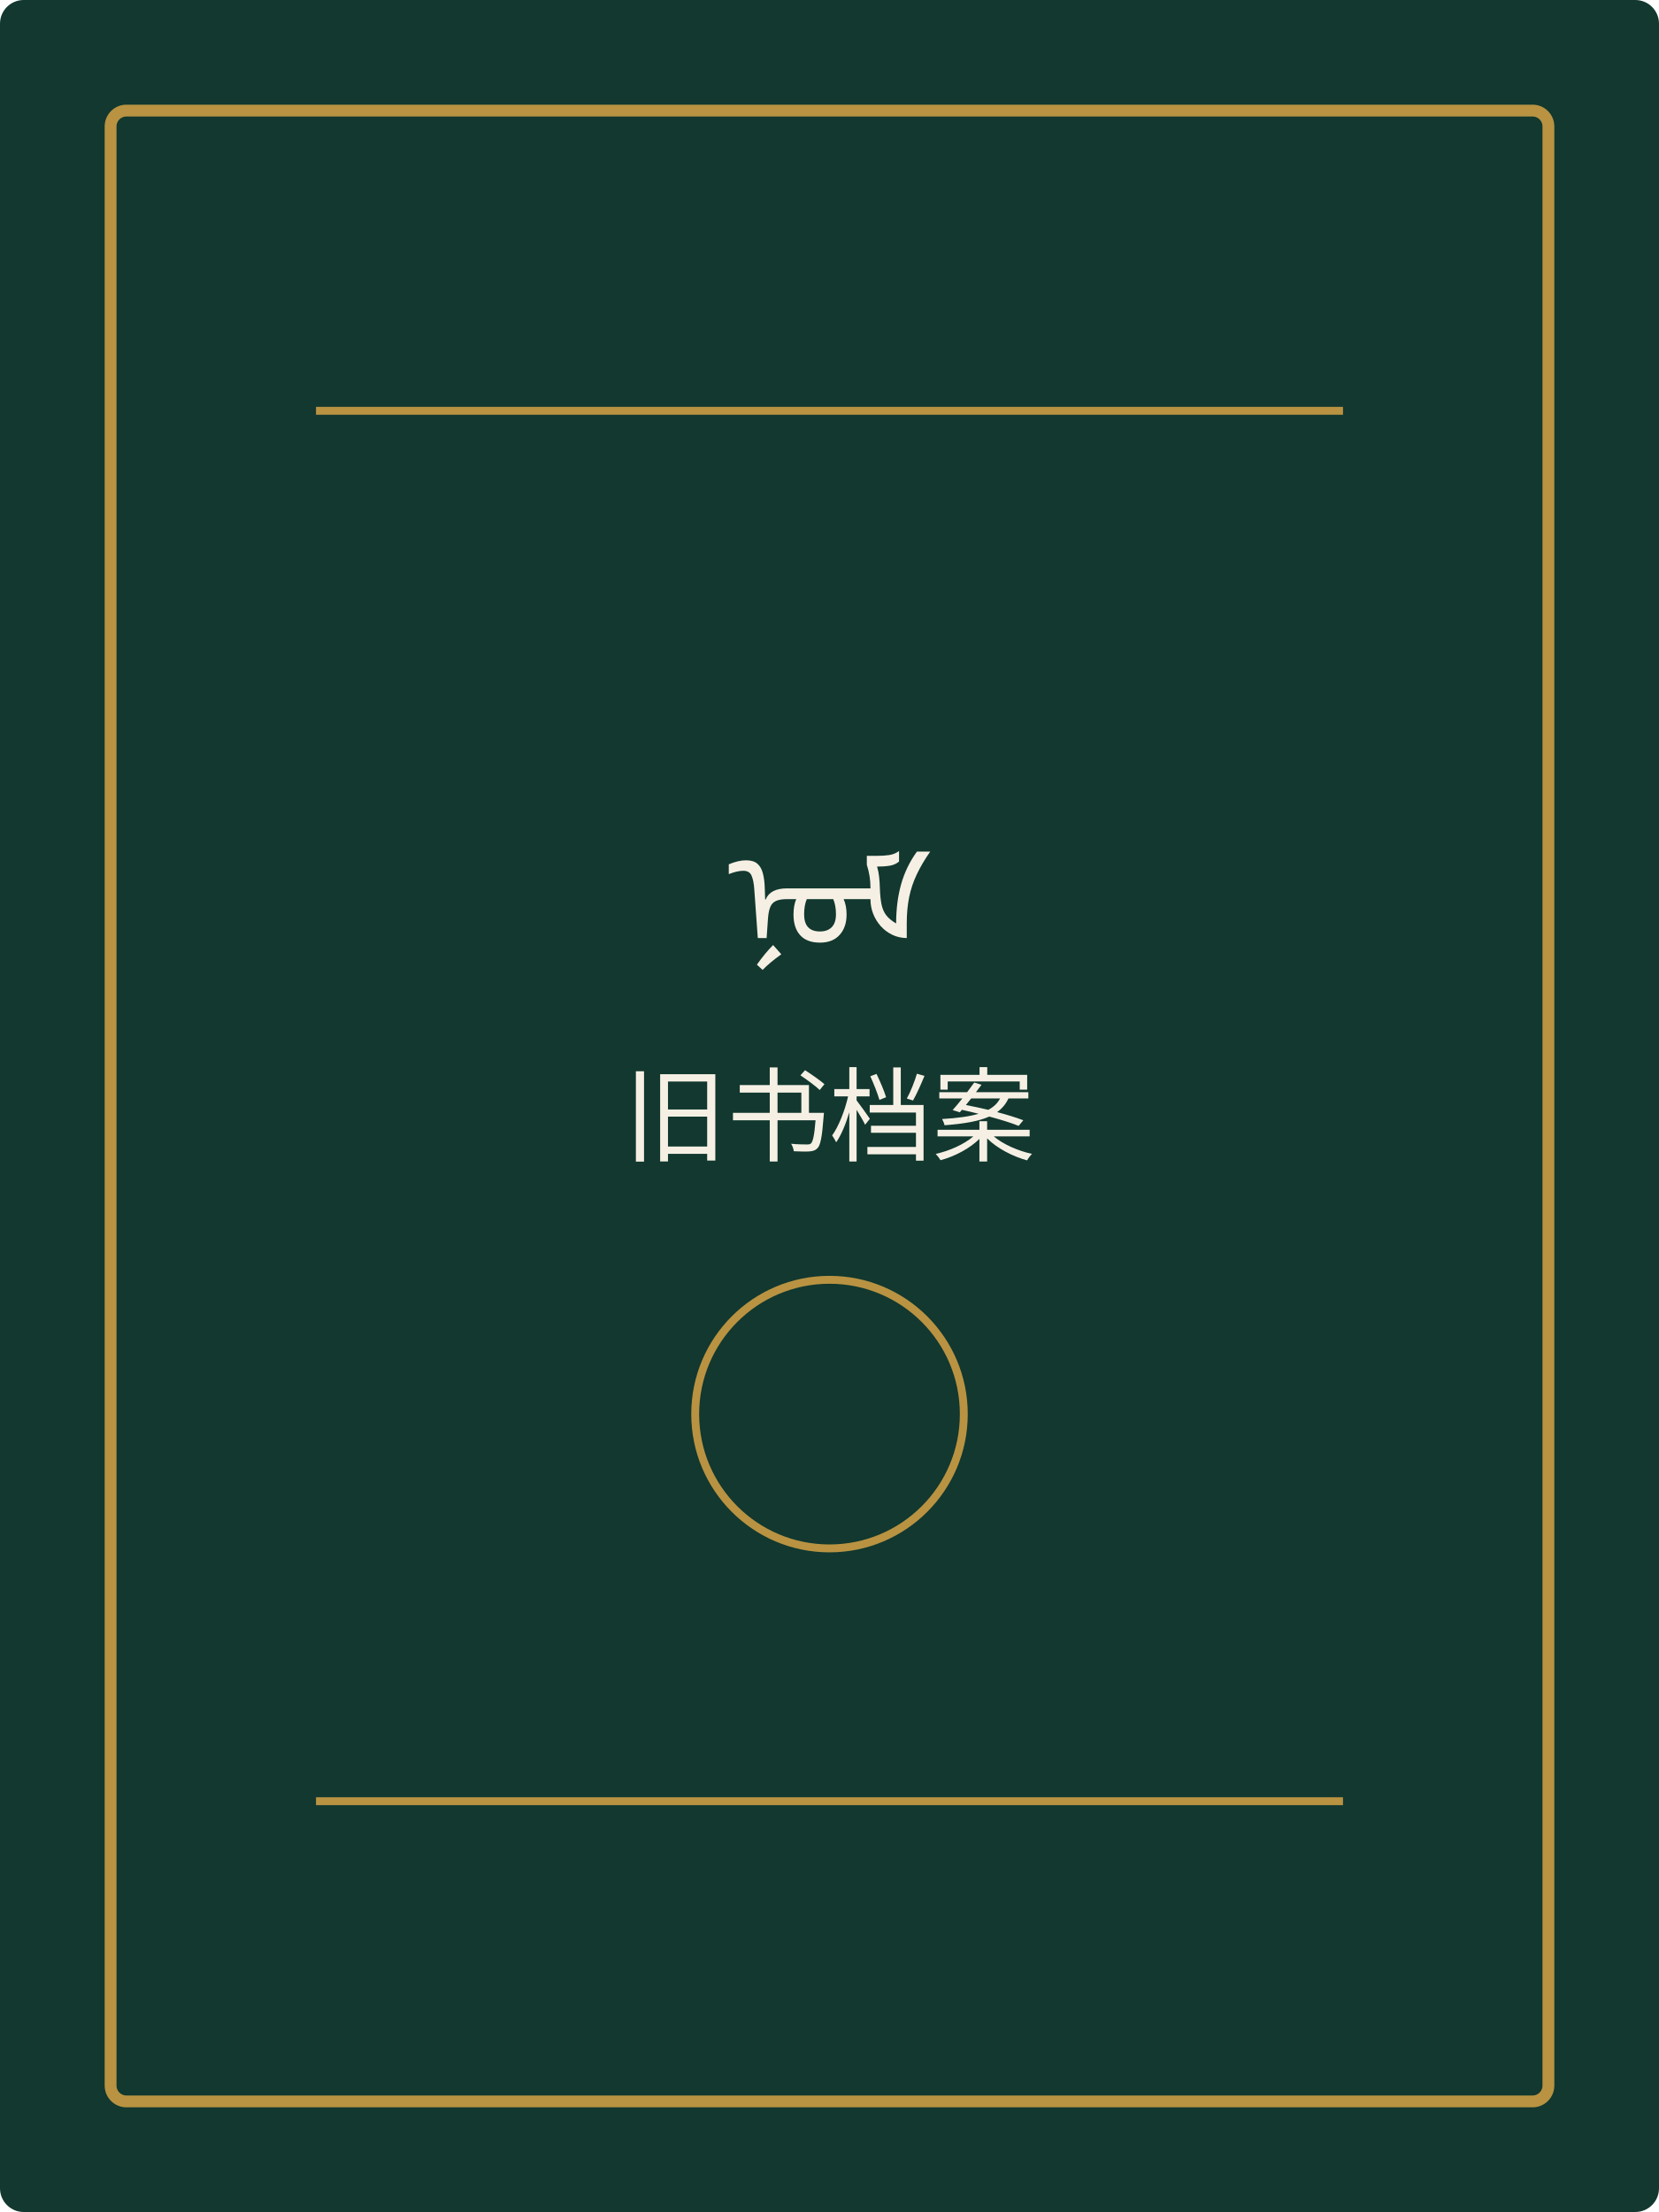
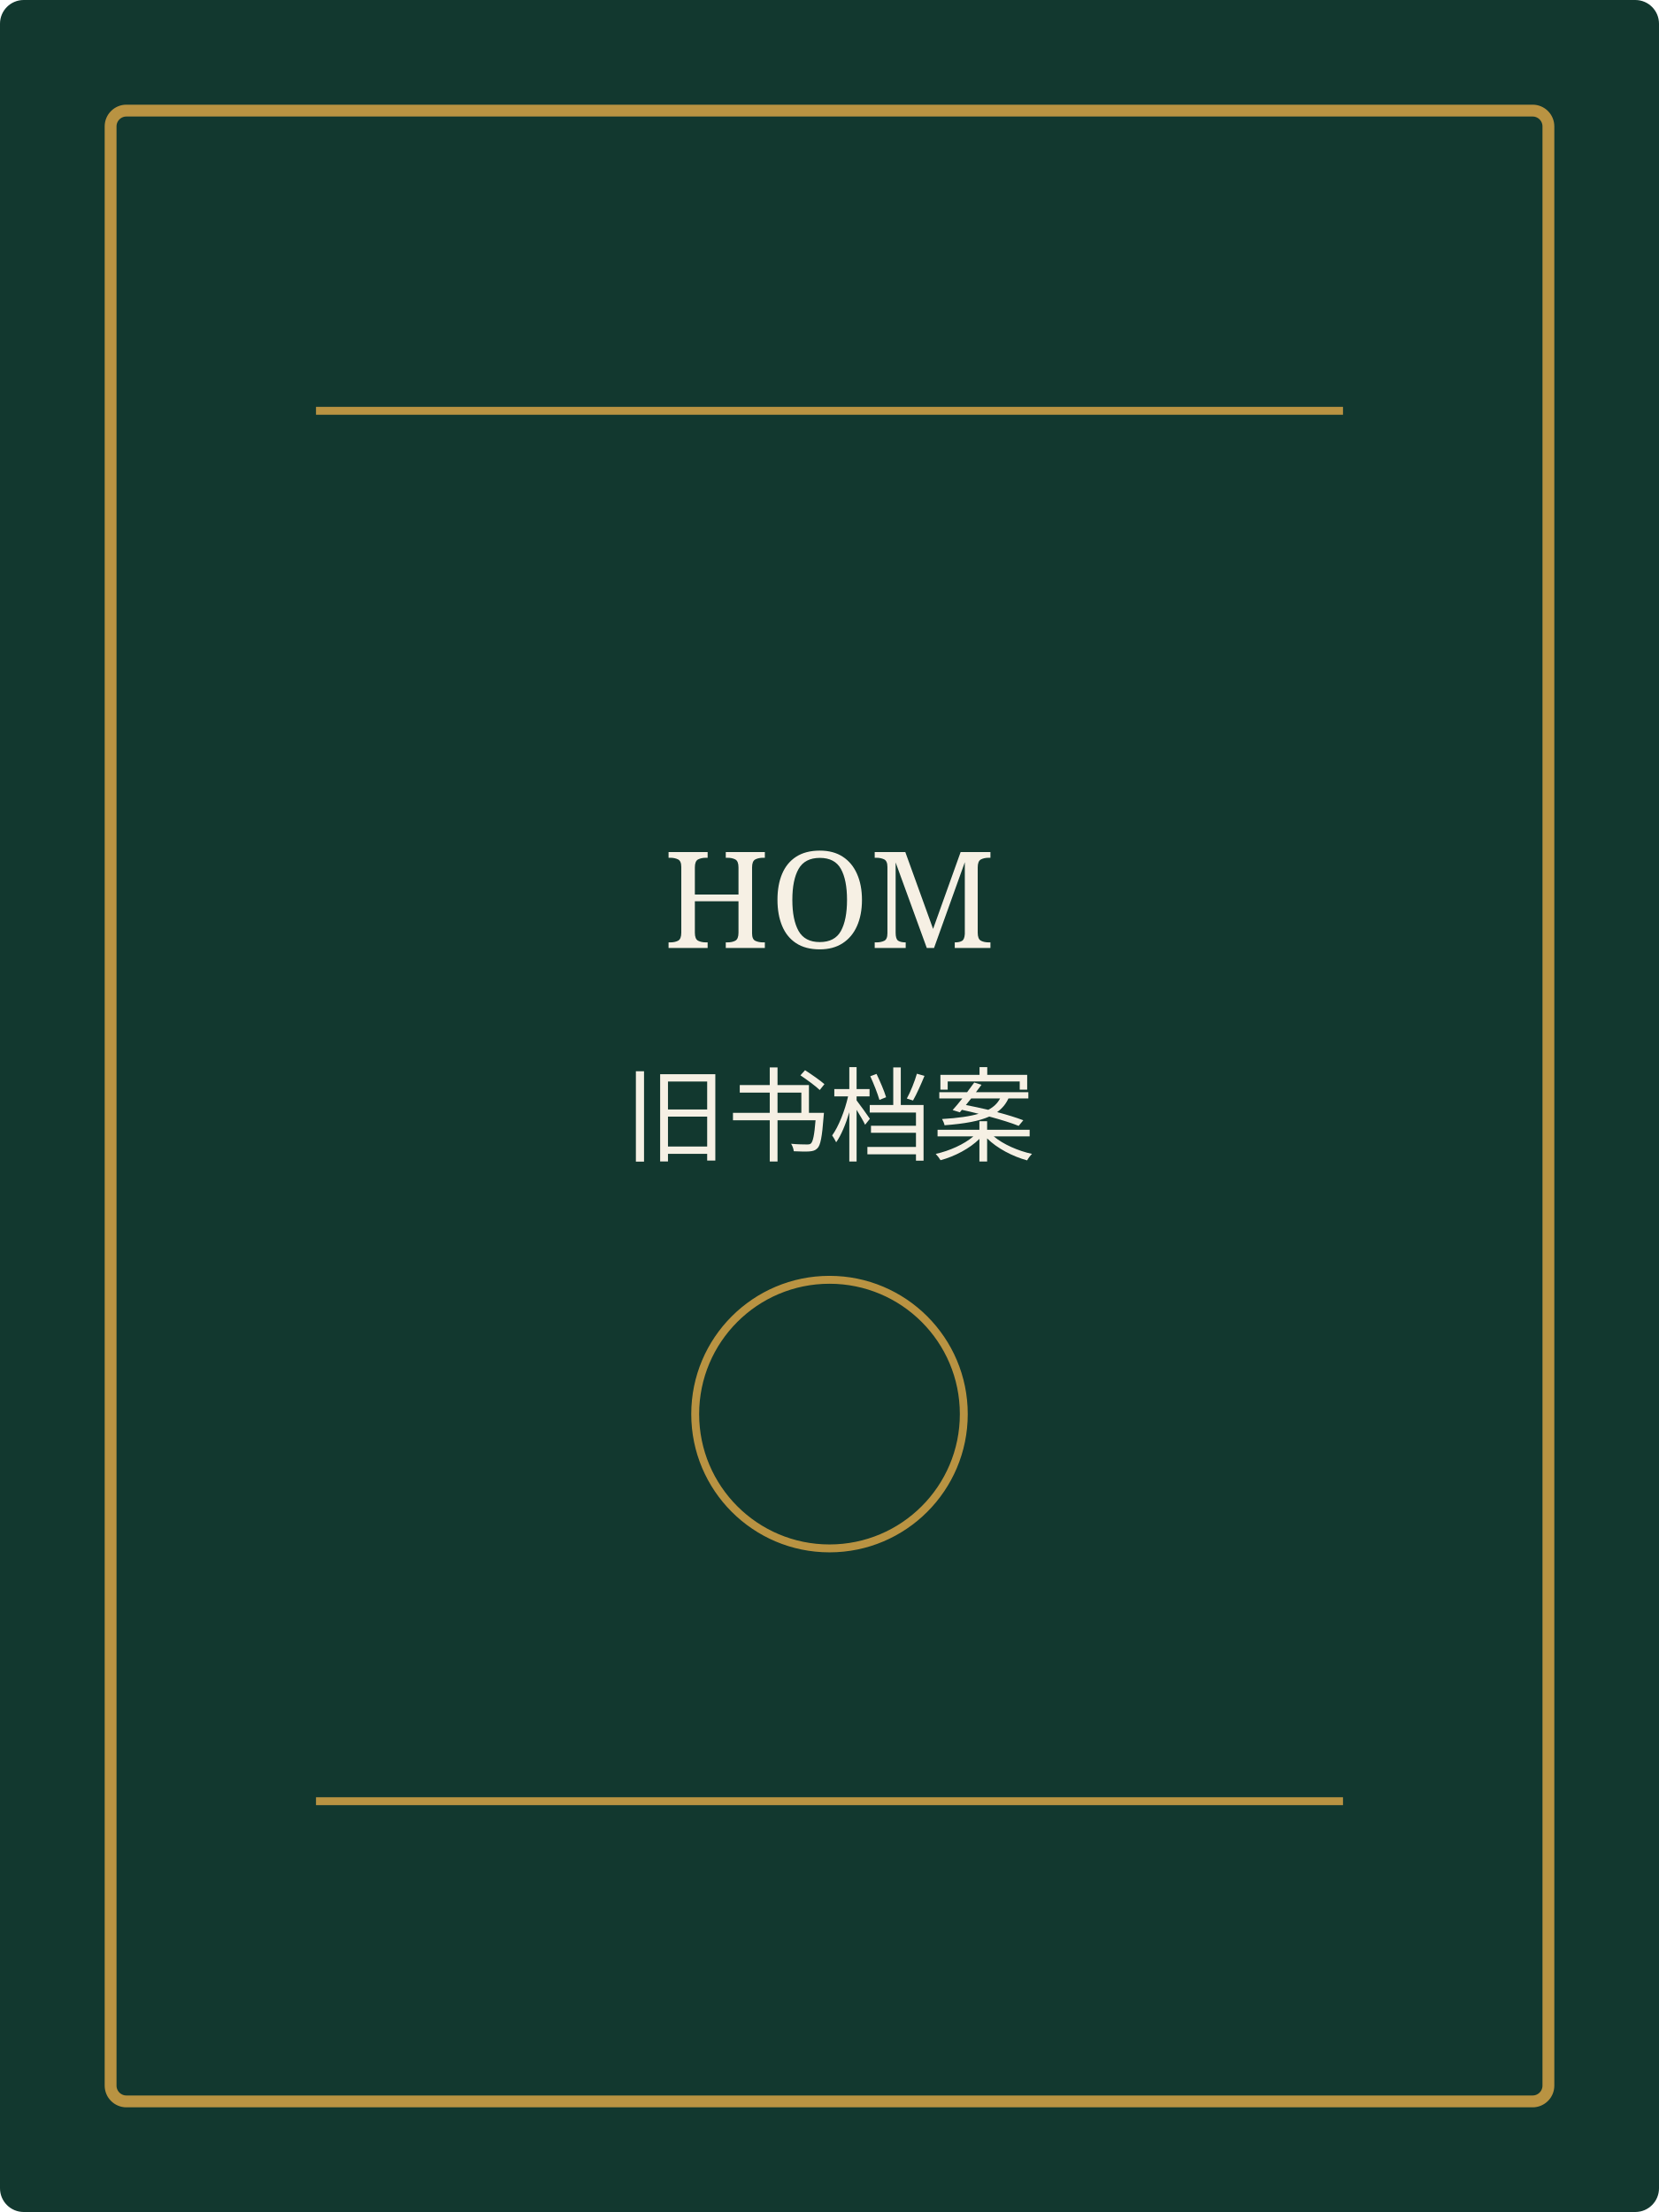
<svg xmlns="http://www.w3.org/2000/svg" width="420" height="560" viewBox="0 0 420 560" fill="none">
  <rect width="420" height="560" rx="6" fill="#12382F" />
  <rect x="28" y="28" width="364" height="504" rx="4" stroke="#B99342" stroke-width="3" />
  <path d="M80 104H340M80 456H340" stroke="#B99342" stroke-width="2" />
-   <text x="210" y="240" text-anchor="middle" fill="#F6F0E4" font-size="34" font-family="Georgia, serif">ᠨᠣᠮ</text>
+   <text x="210" y="240" text-anchor="middle" fill="#F6F0E4" font-size="34" font-family="Georgia, serif">НОМ</text>
  <text x="210" y="292" text-anchor="middle" fill="#F6F0E4" font-size="26" font-family="Georgia, serif">旧书档案</text>
  <circle cx="210" cy="358" r="34" stroke="#B99342" stroke-width="2" />
</svg>
